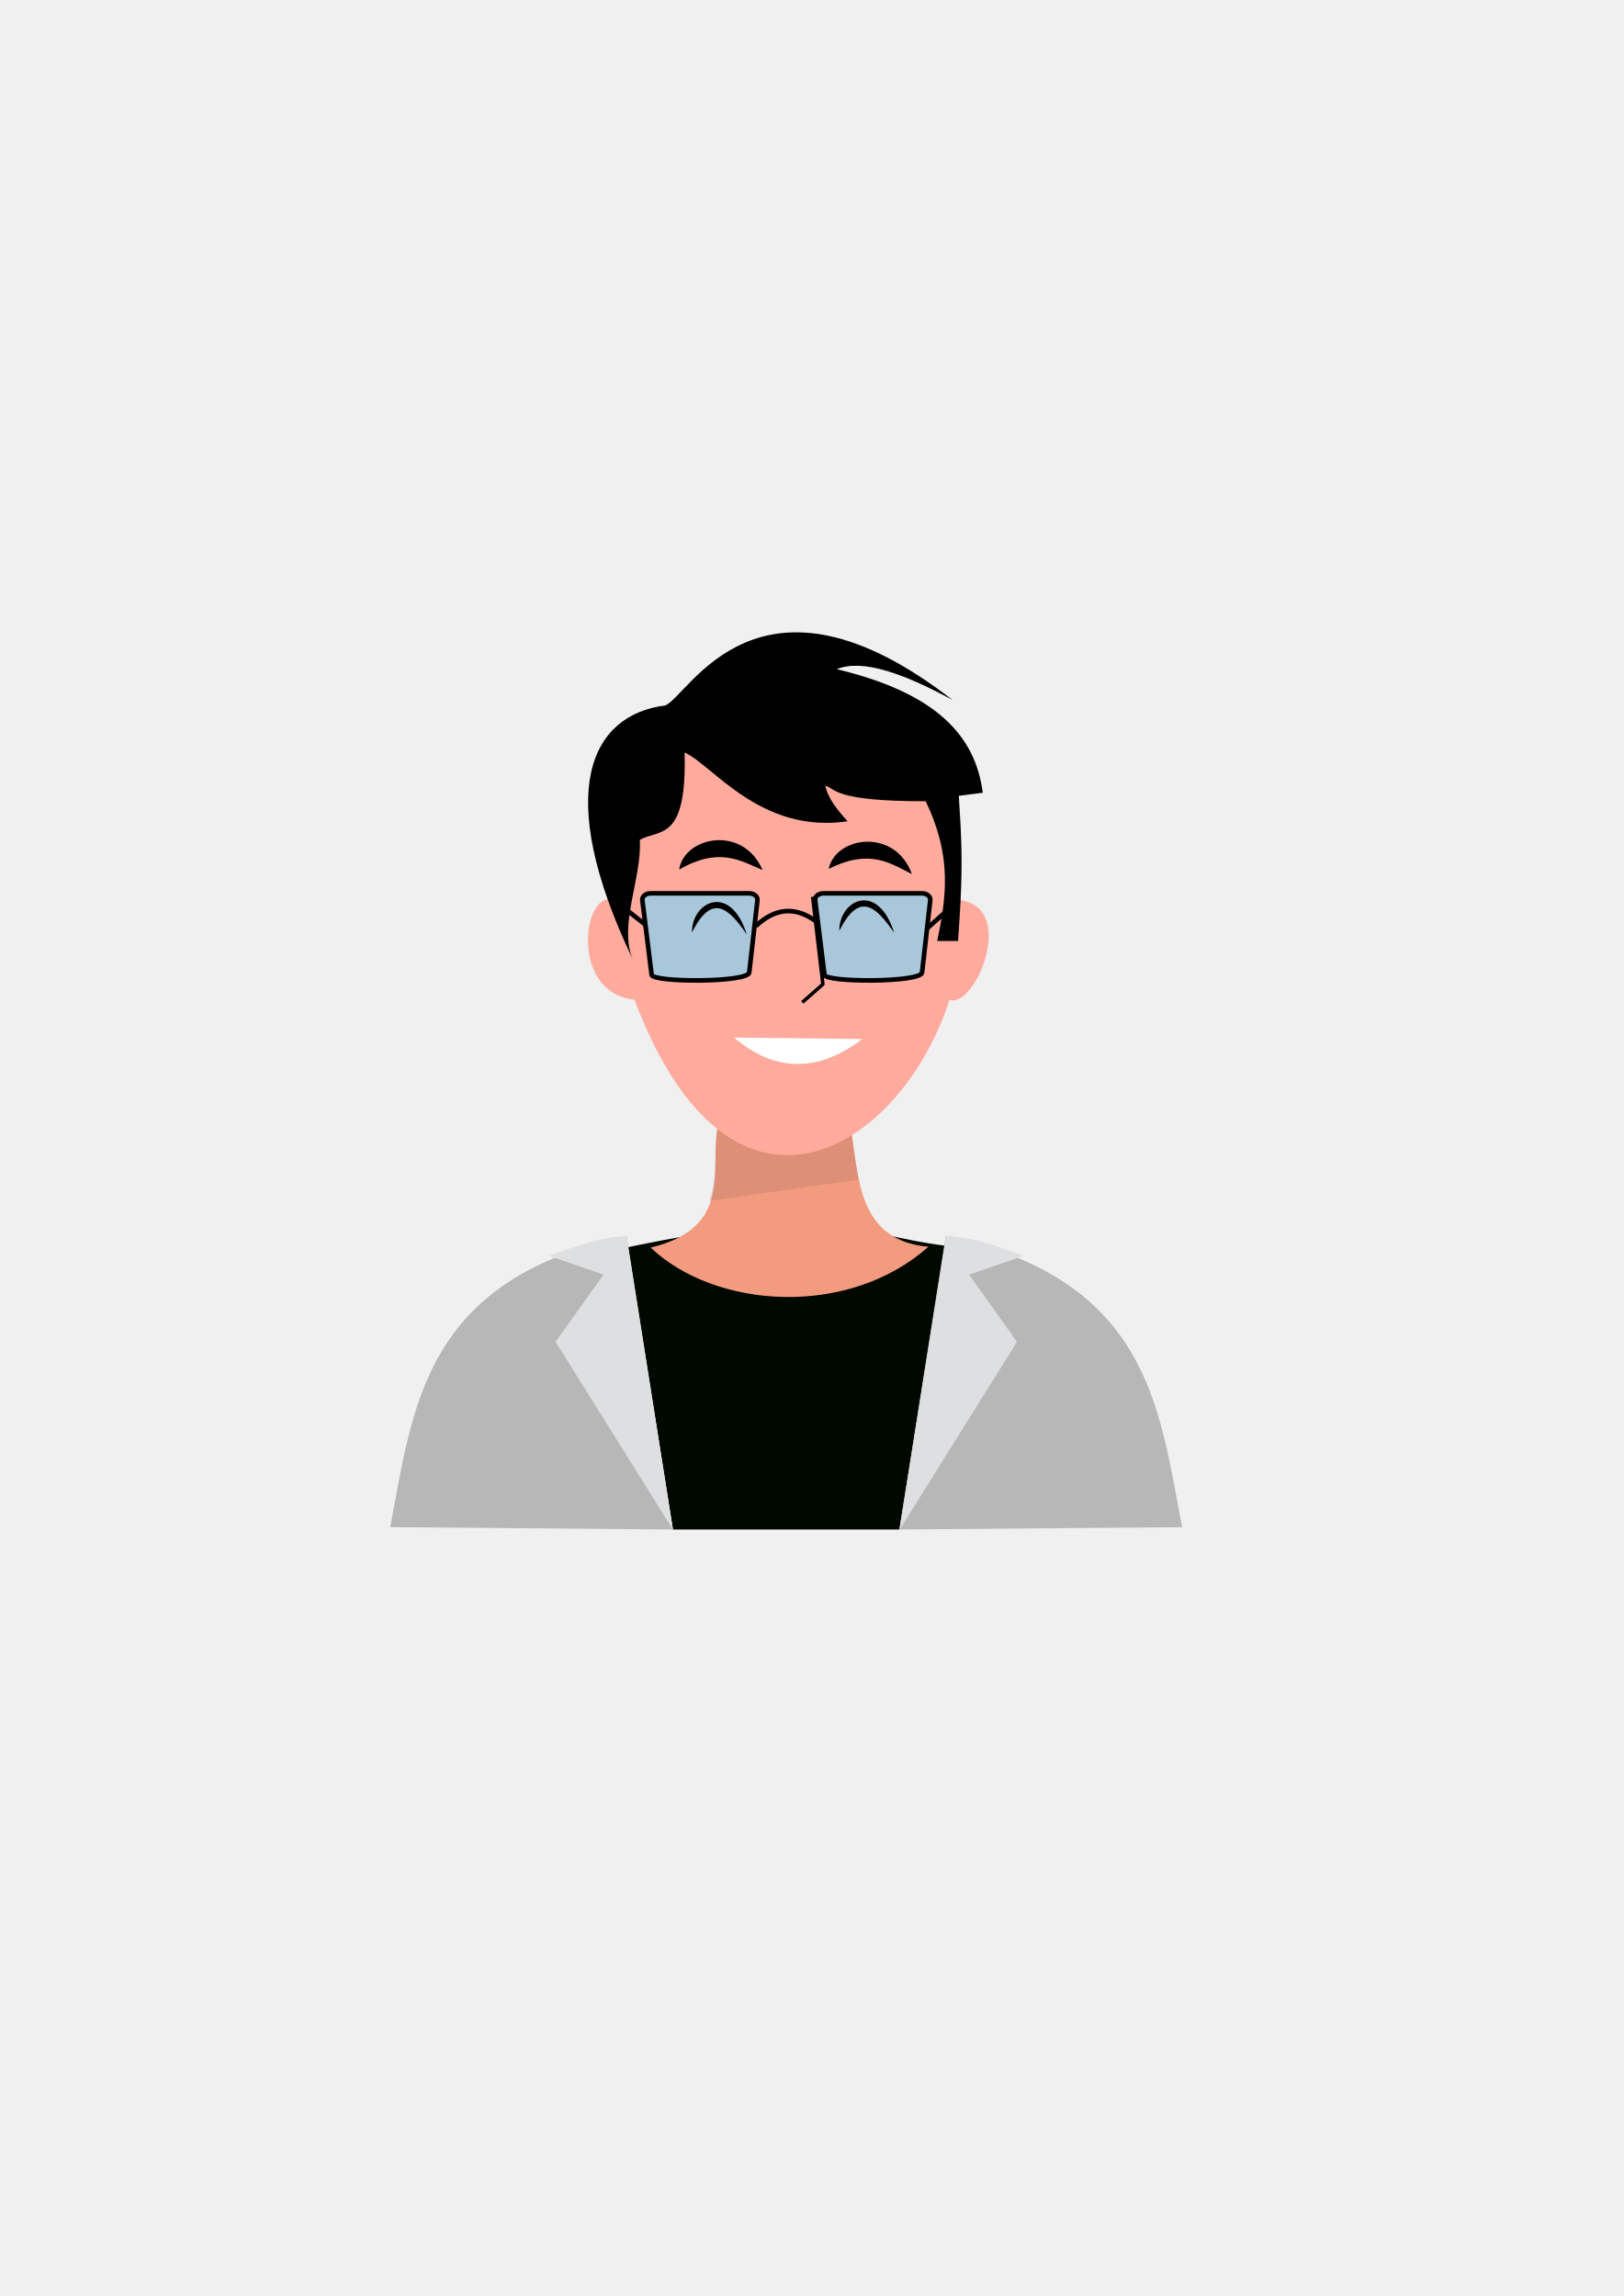
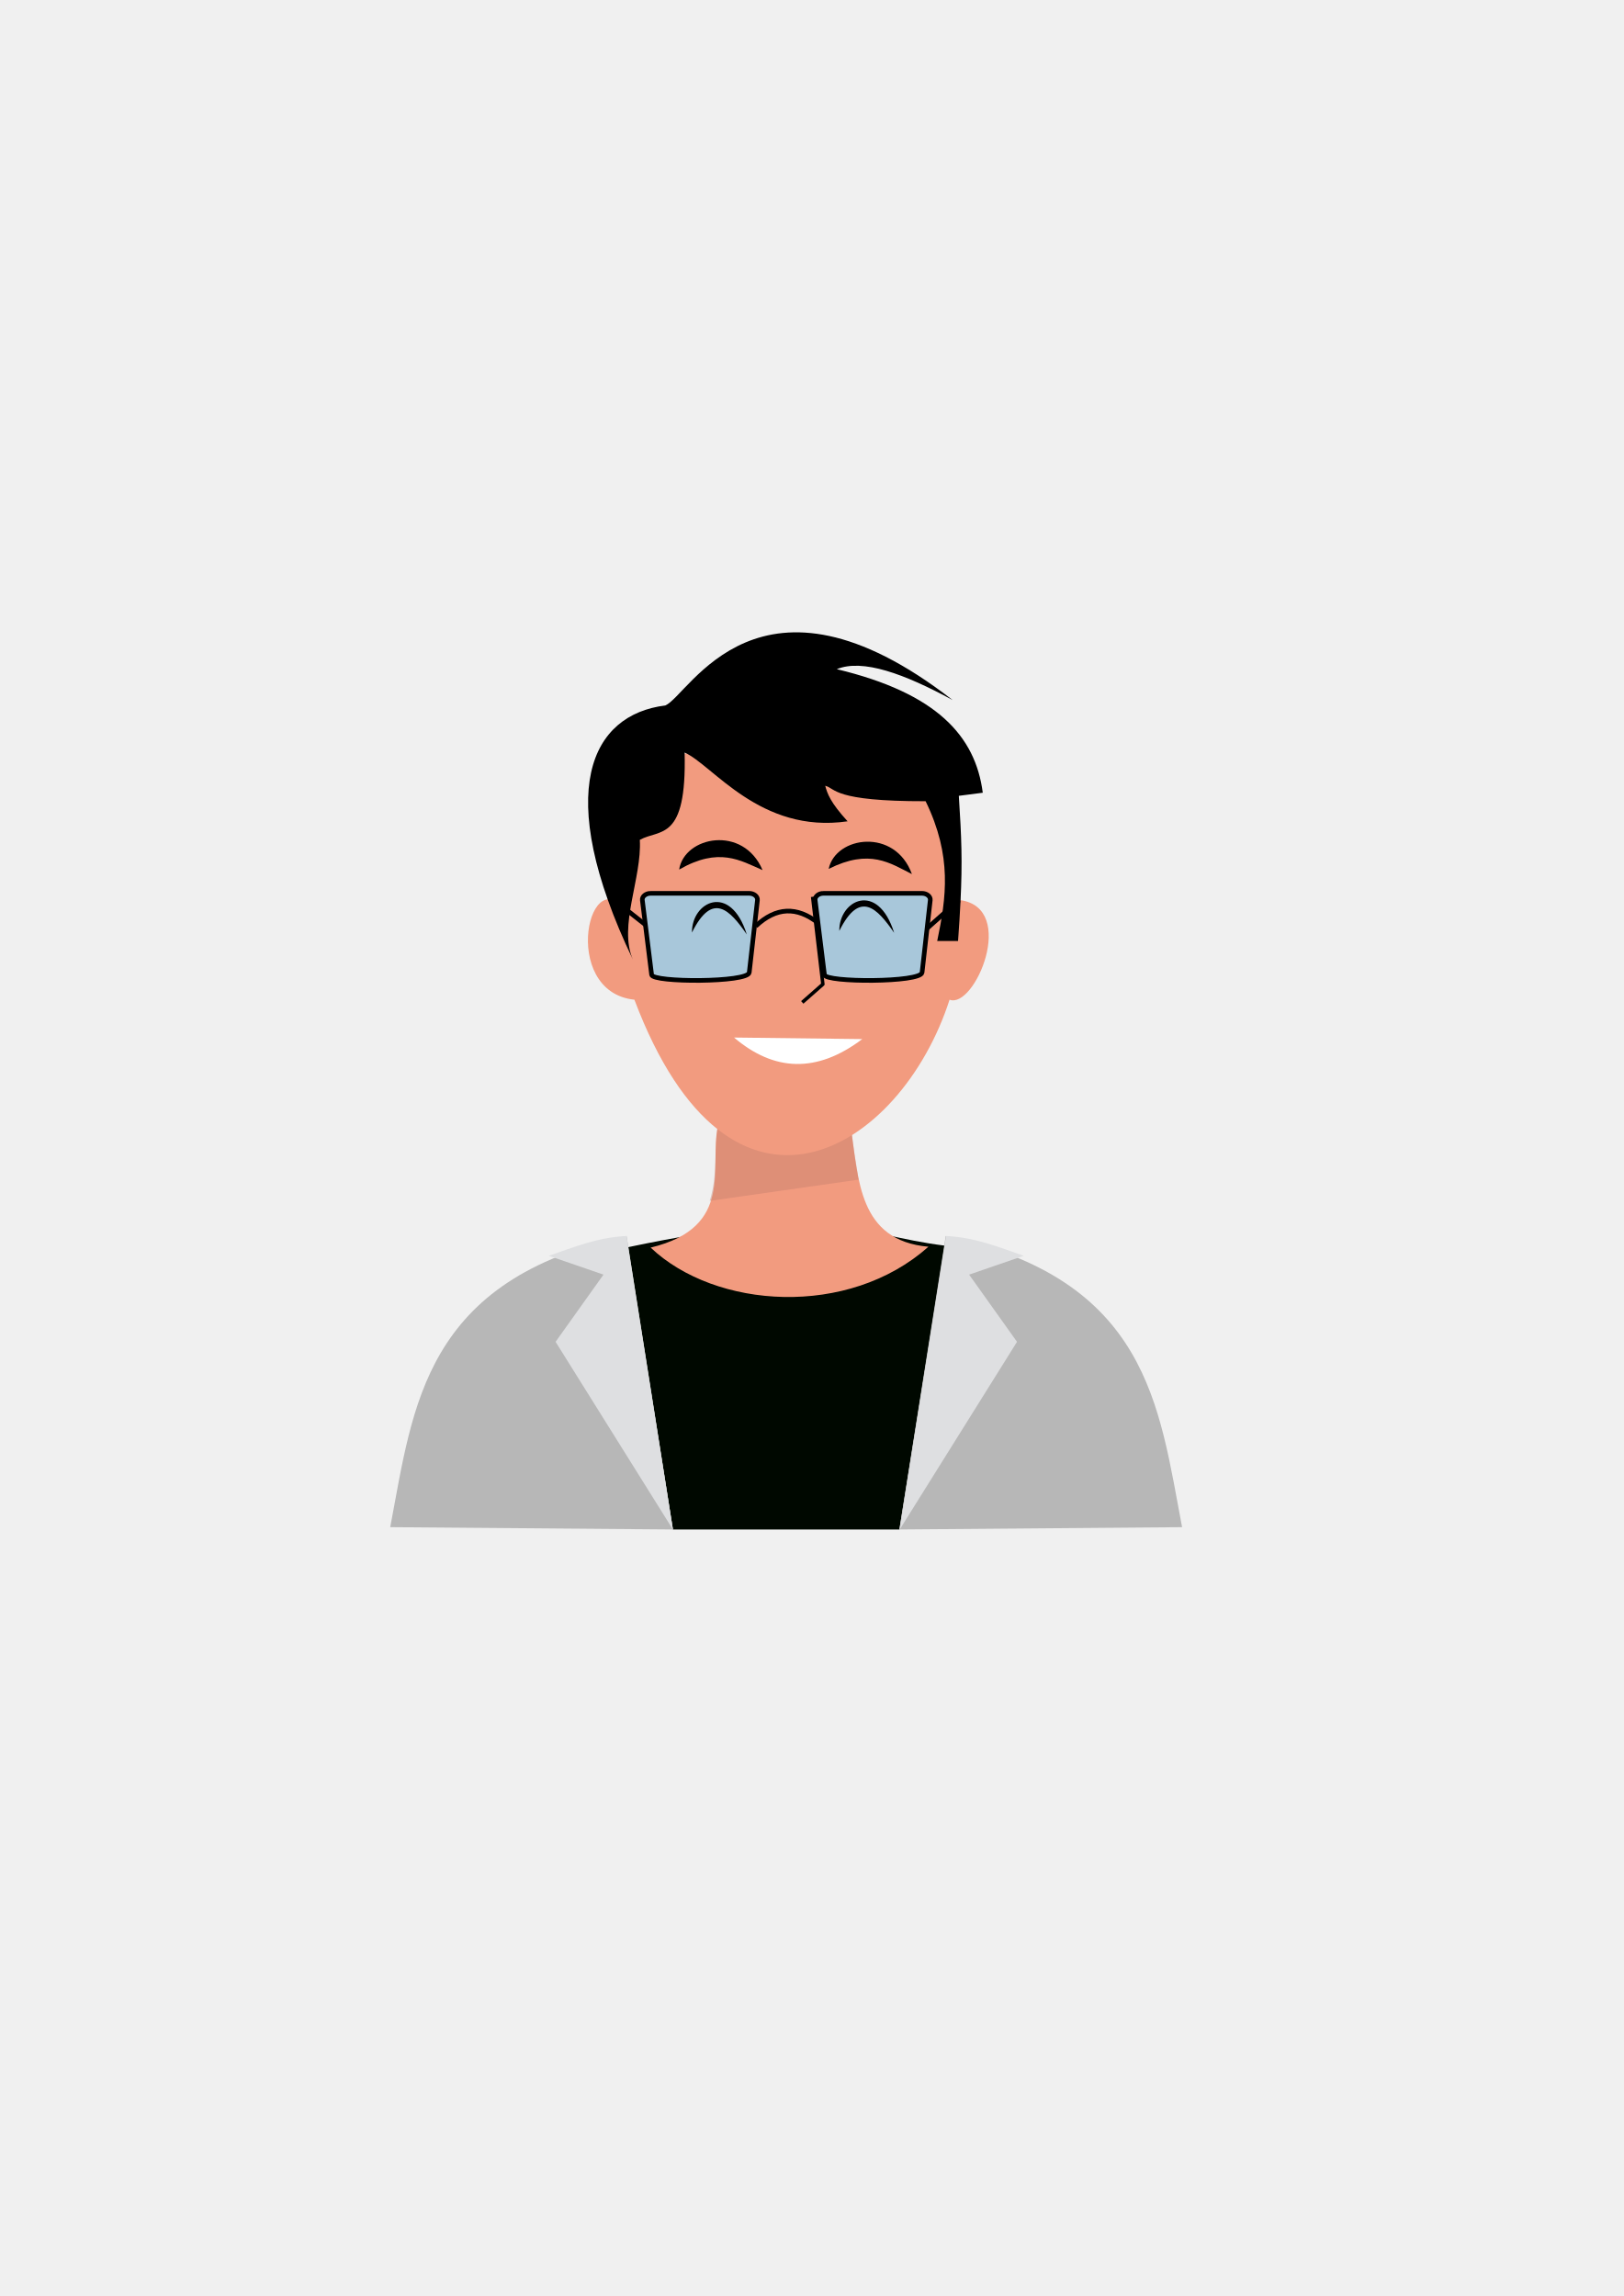
<svg xmlns="http://www.w3.org/2000/svg" width="210mm" height="297mm" viewBox="0 0 210 297" version="1.1" id="svg994">
  <defs id="defs988" />
  <g id="layer1">
    <path style="opacity:1;vector-effect:none;fill:#000800;fill-opacity:1;stroke:none;stroke-width:0.299;stroke-linecap:butt;stroke-linejoin:miter;stroke-miterlimit:4;stroke-dasharray:none;stroke-dashoffset:0;stroke-opacity:1" d="m 87.031,197.847 h 29.29 l 5.89,-36.713 c -11.55,-1.448 -14.197,-5.435 -41.008,0.2 z" id="path1644" />
    <path style="opacity:1;vector-effect:none;fill:#f29b7f;fill-opacity:1;stroke:none;stroke-width:0.299;stroke-linecap:butt;stroke-linejoin:miter;stroke-miterlimit:4;stroke-dasharray:none;stroke-dashoffset:0;stroke-opacity:1" d="m 92.841,145.7 c -1.143,5.239 2.251,13.04 -8.691,15.684 8.393,7.959 25.573,9.106 35.929,-0.112 -9.072,-0.802 -9.02,-8.755 -10.055,-15.472 z" id="path1603" />
    <path style="opacity:0.415;vector-effect:none;fill:#c27d6d;fill-opacity:1;stroke:none;stroke-width:0.15;stroke-linecap:butt;stroke-linejoin:miter;stroke-miterlimit:4;stroke-dasharray:none;stroke-dashoffset:0;stroke-opacity:1" d="m 91.792,155.34 19.257,-2.747 c -0.343,-2.264 -0.773,-4.44 -0.937,-6.793 l -17.271,-0.1 c -0.545,3.122 0.027,6.224 -1.049,9.64 z" id="path1646" />
-     <path style="opacity:1;vector-effect:none;fill:#feab9e;fill-opacity:1;stroke:none;stroke-width:0.299;stroke-linecap:butt;stroke-linejoin:miter;stroke-miterlimit:4;stroke-dasharray:none;stroke-dashoffset:0;stroke-opacity:1" d="m 82.051,129.316 c 12.505,33.191 34.453,19.584 40.759,0 3.238,1.258 8.814,-11.835 1.386,-12.88 l -1.786,-19.288 -42.157,0.4 1.187,20.811 c -5.229,-7.996 -9.199,9.942 0.611,10.957 z" id="path1601" />
+     <path style="opacity:1;vector-effect:none;fill:#f29b7f;fill-opacity:1;stroke:none;stroke-width:0.299;stroke-linecap:butt;stroke-linejoin:miter;stroke-miterlimit:4;stroke-dasharray:none;stroke-dashoffset:0;stroke-opacity:1" d="m 82.051,129.316 c 12.505,33.191 34.453,19.584 40.759,0 3.238,1.258 8.814,-11.835 1.386,-12.88 l -1.786,-19.288 -42.157,0.4 1.187,20.811 c -5.229,-7.996 -9.199,9.942 0.611,10.957 z" id="path1601" />
    <path style="opacity:1;vector-effect:none;fill:#a8c7da;fill-opacity:1;fill-rule:evenodd;stroke:#000000;stroke-width:0.598;stroke-linecap:butt;stroke-linejoin:miter;stroke-miterlimit:4;stroke-dasharray:none;stroke-dashoffset:0;stroke-opacity:1" d="m 106.489,115.557 h 12.766 c 0.587,0 1.115,0.397 1.06,0.884 l -1.06,9.359 c -0.149,1.318 -12.499,1.308 -12.625,0.296 l -1.201,-9.656 c -0.061,-0.487 0.473,-0.884 1.06,-0.884 z" id="rect1607" />
    <path id="path1610" d="m 84.137,115.557 h 12.766 c 0.587,0 1.115,0.397 1.06,0.884 l -1.06,9.359 c -0.149,1.318 -12.499,1.308 -12.625,0.296 l -1.201,-9.656 c -0.061,-0.487 0.473,-0.884 1.06,-0.884 z" style="opacity:1;vector-effect:none;fill:#a8c7da;fill-opacity:1;fill-rule:evenodd;stroke:#000000;stroke-width:0.598;stroke-linecap:butt;stroke-linejoin:miter;stroke-miterlimit:4;stroke-dasharray:none;stroke-dashoffset:0;stroke-opacity:1" />
    <path style="opacity:1;vector-effect:none;fill:none;fill-opacity:1;stroke:#000000;stroke-width:0.598;stroke-linecap:butt;stroke-linejoin:miter;stroke-miterlimit:4;stroke-dasharray:none;stroke-dashoffset:0;stroke-opacity:1" d="m 97.738,119.803 c 2.63,-2.474 5.328,-2.587 8.092,-0.4" id="path1612" />
    <path style="opacity:1;vector-effect:none;fill:none;fill-opacity:1;stroke:#000000;stroke-width:0.598;stroke-linecap:butt;stroke-linejoin:miter;stroke-miterlimit:4;stroke-dasharray:none;stroke-dashoffset:0;stroke-opacity:1" d="m 78.717,115.877 4.736,3.726" id="path1614" />
    <path id="path1616" d="m 124.02,116.437 -4.169,3.696" style="opacity:1;vector-effect:none;fill:none;fill-opacity:1;stroke:#000000;stroke-width:0.598;stroke-linecap:butt;stroke-linejoin:miter;stroke-miterlimit:4;stroke-dasharray:none;stroke-dashoffset:0;stroke-opacity:1" />
    <path style="opacity:1;vector-effect:none;fill:#ffffff;fill-opacity:1;stroke:none;stroke-width:0.299;stroke-linecap:butt;stroke-linejoin:miter;stroke-miterlimit:4;stroke-dasharray:none;stroke-dashoffset:0;stroke-opacity:1" d="m 94.938,134.211 c 5.16,4.389 10.67,4.663 16.583,0.2 z" id="path1618" />
    <path style="opacity:1;vector-effect:none;fill:#000000;fill-opacity:1;stroke:none;stroke-width:0.299;stroke-linecap:butt;stroke-linejoin:miter;stroke-miterlimit:4;stroke-dasharray:none;stroke-dashoffset:0;stroke-opacity:1" d="m 89.494,120.625 c -0.054,-3.971 4.961,-6.512 7.093,0.25 -2.197,-3.17 -4.433,-5.603 -7.093,-0.25 z" id="path1620" />
    <path id="path1622" d="m 108.552,120.413 c -0.054,-3.97 4.961,-6.512 7.093,0.25 -2.196,-3.17 -4.433,-5.603 -7.093,-0.25 z" style="opacity:1;vector-effect:none;fill:#000000;fill-opacity:1;stroke:none;stroke-width:0.299;stroke-linecap:butt;stroke-linejoin:miter;stroke-miterlimit:4;stroke-dasharray:none;stroke-dashoffset:0;stroke-opacity:1" />
    <path style="opacity:1;vector-effect:none;fill:#000000;fill-opacity:1;stroke:none;stroke-width:0.299;stroke-linecap:butt;stroke-linejoin:miter;stroke-miterlimit:4;stroke-dasharray:none;stroke-dashoffset:0;stroke-opacity:1" d="m 107.175,112.396 c 0.9,-4.253 8.599,-5.346 10.766,0.674 -2.797,-1.404 -5.457,-3.343 -10.766,-0.674 z" id="path1624" />
    <path id="path1626" d="m 87.837,112.482 c 0.661,-4.297 8.287,-5.818 10.787,0.071 -2.871,-1.245 -5.636,-3.032 -10.787,-0.071 z" style="opacity:1;vector-effect:none;fill:#000000;fill-opacity:1;stroke:none;stroke-width:0.299;stroke-linecap:butt;stroke-linejoin:miter;stroke-miterlimit:4;stroke-dasharray:none;stroke-dashoffset:0;stroke-opacity:1" />
    <path style="opacity:1;vector-effect:none;fill:none;fill-opacity:1;stroke:#000000;stroke-width:0.449;stroke-linecap:square;stroke-linejoin:round;stroke-miterlimit:4;stroke-dasharray:none;stroke-dashoffset:0;stroke-opacity:1" d="m 103.929,129.516 2.497,-2.198 -1.299,-11.089" id="path1628" />
    <path style="opacity:1;vector-effect:none;fill:#000000;fill-opacity:1;stroke:none;stroke-width:0.299;stroke-linecap:butt;stroke-linejoin:miter;stroke-miterlimit:4;stroke-dasharray:none;stroke-dashoffset:0;stroke-opacity:1" d="m 81.852,124.122 v 0 c -1.897,-4.346 1.184,-10.551 0.899,-15.484 2.591,-1.44 6.081,0.287 5.794,-11.289 3.592,1.556 9.762,10.552 21.079,8.891 -2.239,-2.452 -2.612,-3.57 -2.897,-4.595 1.37,0.32 0.916,2.017 12.987,1.998 3.469,7.127 2.666,12.485 1.498,18.082 h 2.697 c 0.137,-1.912 0.24,-3.554 0.313,-5.021 0.266,-5.349 0.132,-8.381 -0.213,-13.76 l 3.097,-0.4 c -0.953,-7.35 -5.963,-12.887 -18.881,-15.984 3.342,-1.373 8.723,0.591 14.985,3.996 -25.088,-19.475 -34.067,-0.586 -37.162,0.699 -9.538,1.184 -14.655,10.977 -4.196,32.867 z" id="path1630" />
    <path id="path1634" d="m 152.884,197.547 c -2.987,-15.675 -4.35,-32.054 -30.569,-37.662 l -5.994,37.961 z" style="opacity:1;vector-effect:none;fill:#b7b7b7;fill-opacity:1;stroke:none;stroke-width:0.299;stroke-linecap:butt;stroke-linejoin:miter;stroke-miterlimit:4;stroke-dasharray:none;stroke-dashoffset:0;stroke-opacity:1" />
    <path style="opacity:1;vector-effect:none;fill:#b7b7b7;fill-opacity:1;stroke:none;stroke-width:0.299;stroke-linecap:butt;stroke-linejoin:miter;stroke-miterlimit:4;stroke-dasharray:none;stroke-dashoffset:0;stroke-opacity:1" d="m 50.468,197.547 c 2.987,-15.675 4.35,-32.054 30.569,-37.662 l 5.994,37.961 z" id="path1636" />
    <path id="path1640" d="m 131.534,173.571 -6.194,-8.691 7.072,-2.435 c -3.159,-1.084 -6.245,-2.385 -10.054,-2.56 l -5.994,37.961 z" style="opacity:1;vector-effect:none;fill:#dedfe1;fill-opacity:1;stroke:none;stroke-width:0.299;stroke-linecap:butt;stroke-linejoin:round;stroke-miterlimit:4;stroke-dasharray:none;stroke-dashoffset:0;stroke-opacity:1" />
    <path style="opacity:1;vector-effect:none;fill:#dedfe1;fill-opacity:1;stroke:none;stroke-width:0.299;stroke-linecap:butt;stroke-linejoin:round;stroke-miterlimit:4;stroke-dasharray:none;stroke-dashoffset:0;stroke-opacity:1" d="m 71.856,173.571 6.194,-8.691 -7.072,-2.435 c 3.159,-1.084 6.245,-2.385 10.054,-2.56 l 5.994,37.961 z" id="path1642" />
  </g>
</svg>
